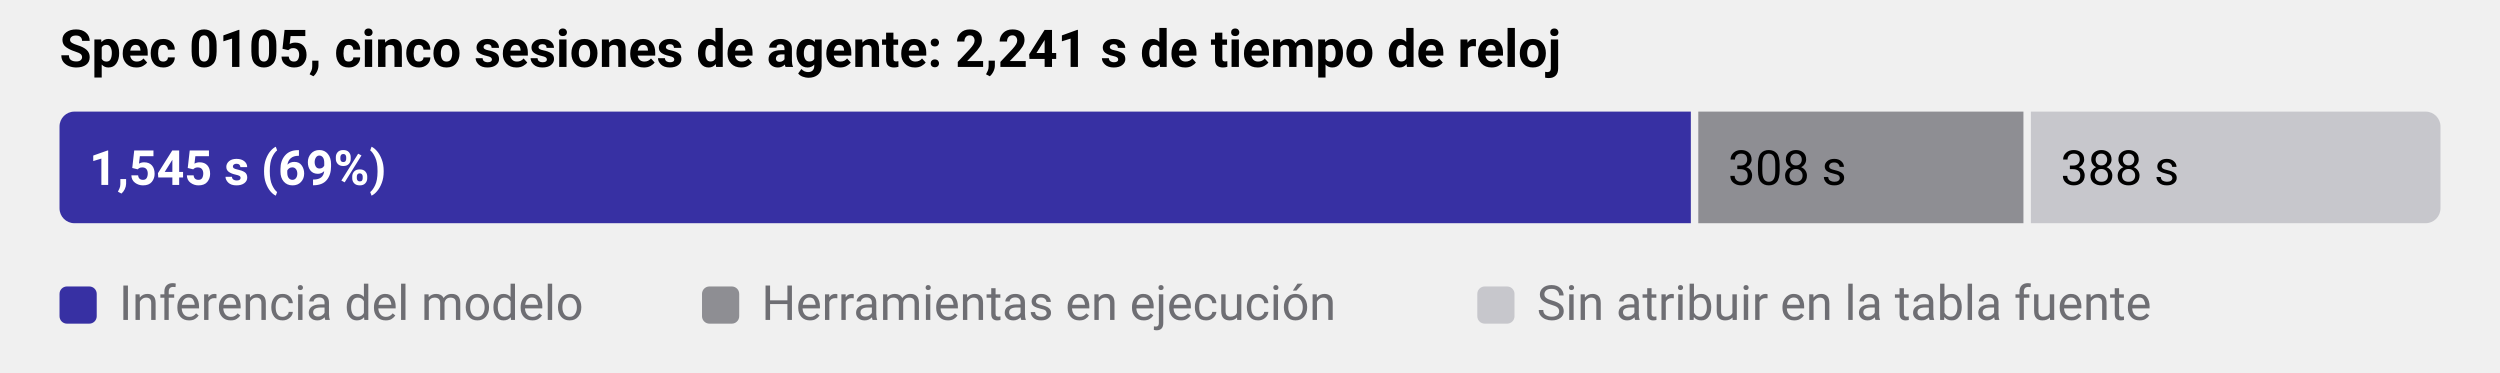
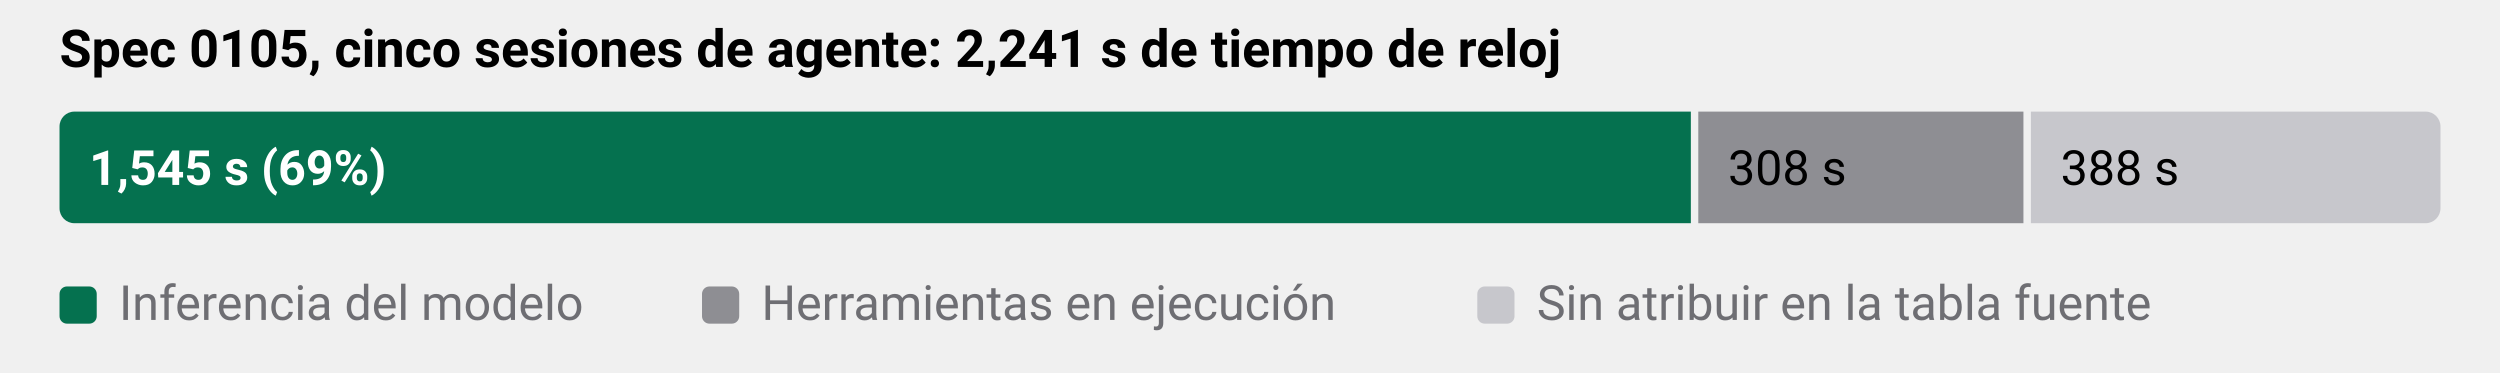
<svg xmlns="http://www.w3.org/2000/svg" class="lptw" width="672" height="100" viewBox="0 0 672 100" role="img" aria-labelledby="lptw-t lptw-d" lang="es">
  <style>
.lptw text{font-family:-apple-system, BlinkMacSystemFont, system-ui, "Segoe UI", Roboto, sans-serif;}
.lptw .ink{fill:#000}
.lptw .sec{fill:#6e6e73}
.lptw .hair{stroke:rgba(60,60,67,.29);stroke-width:1;fill:none}
- .lptw .acc{fill:#3730a3}
+ .lptw .acc{fill:#05714f}
.lptw .gry{fill:#8e8e93}
.lptw .gry2{fill:#c7c7cc}
.lptw .on-acc{fill:#fff}
.lptw .on-gry{fill:#000}
.lptw .on-gry2{fill:#000}
.lptw .b{font-weight:600}
.lptw .num{font-variant-numeric:tabular-nums}

</style>
  <text class="ink b" x="16" y="18" font-size="14">
    <tspan x="16" dy="0">Spec 0105, cinco sesiones de agente: 2,241 s de tiempo de reloj</tspan>
  </text>
  <path class="acc" d="M20 30H454.5V60H20A4 4 0 0 1 16 56V34A4 4 0 0 1 20 30Z" />
  <text class="on-acc num b" x="24" y="49.7" font-size="13">1,545 s (69%)</text>
  <path class="gry" d="M456.5 30H543.9V60H456.5Z" />
  <text class="on-gry num" x="464.5" y="49.7" font-size="13">308 s</text>
  <path class="gry2" d="M545.9 30H652A4 4 0 0 1 656 34V56A4 4 0 0 1 652 60H545.9Z" />
  <text class="on-gry2 num" x="553.9" y="49.7" font-size="13">388 s</text>
  <rect class="acc" x="16" y="77" width="10" height="10" rx="2" />
  <text class="sec" x="32" y="86" font-size="13">Inferencia del modelo</text>
  <rect class="gry" x="188.7" y="77" width="10" height="10" rx="2" />
  <text class="sec" x="204.7" y="86" font-size="13">Herramientas en ejecución</text>
  <rect class="gry2" x="397.1" y="77" width="10" height="10" rx="2" />
  <text class="sec" x="413.1" y="86" font-size="13">Sin atribuir en la tabla fuente</text>
</svg>
